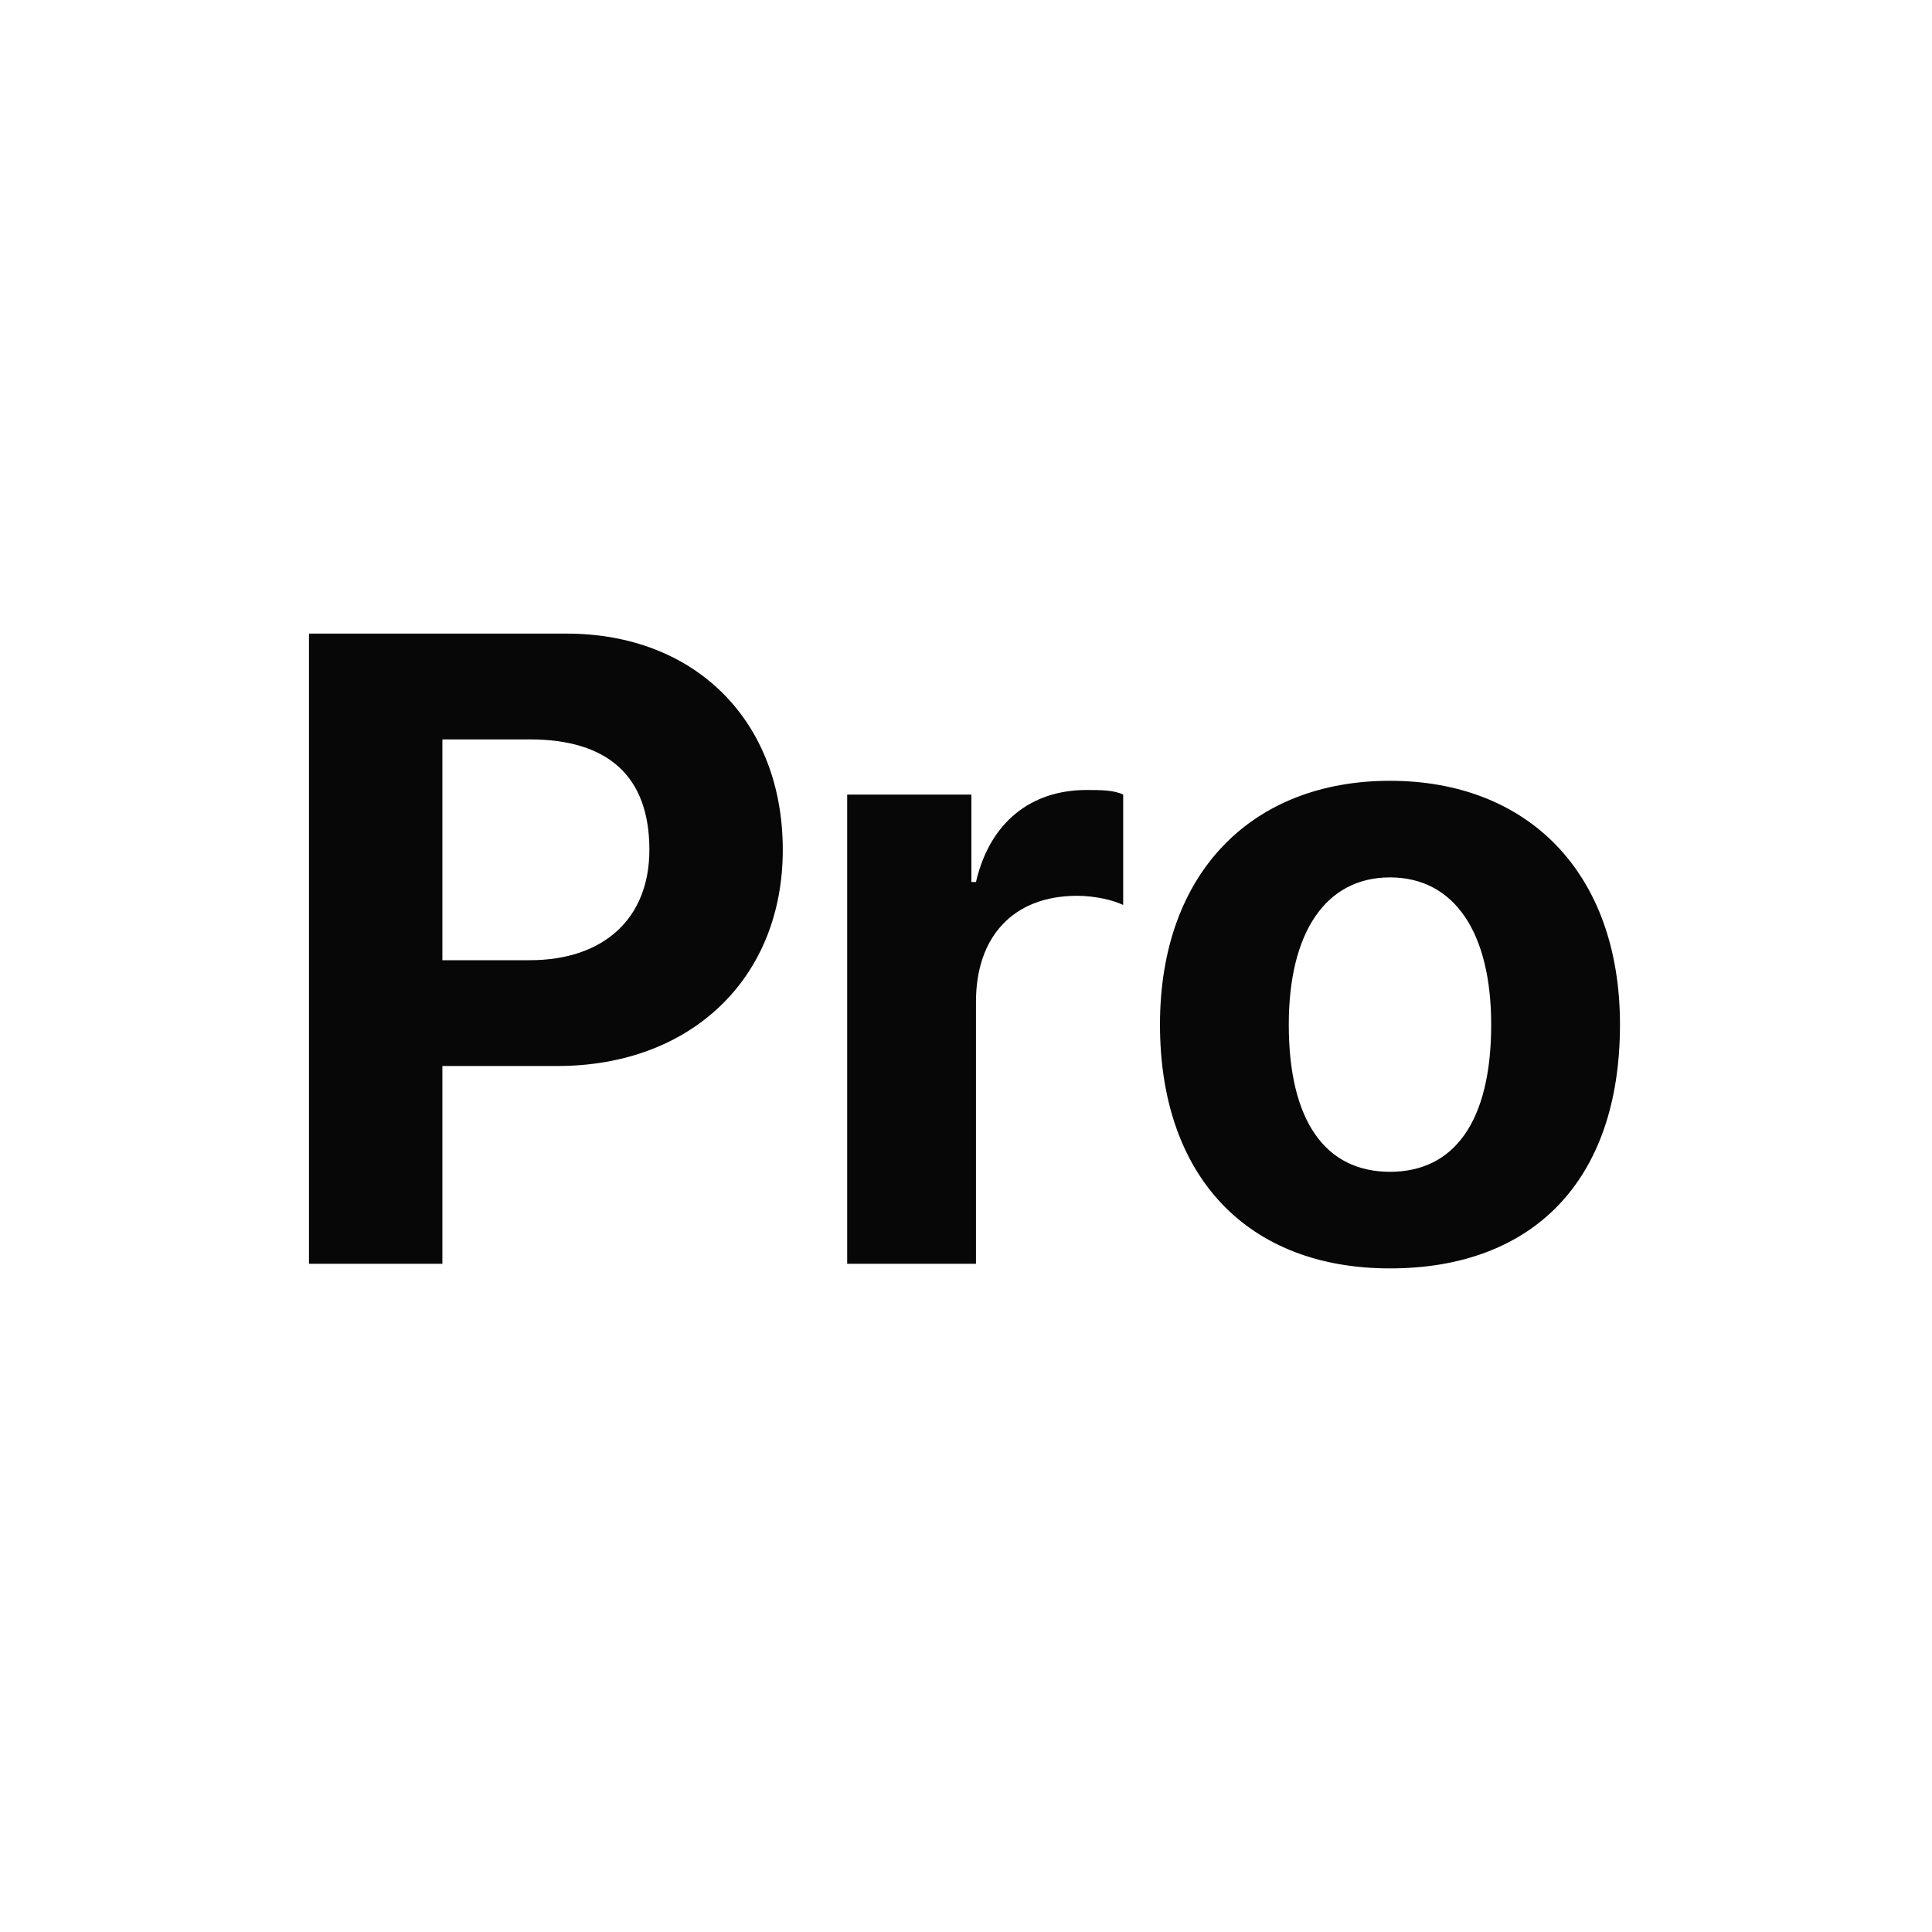
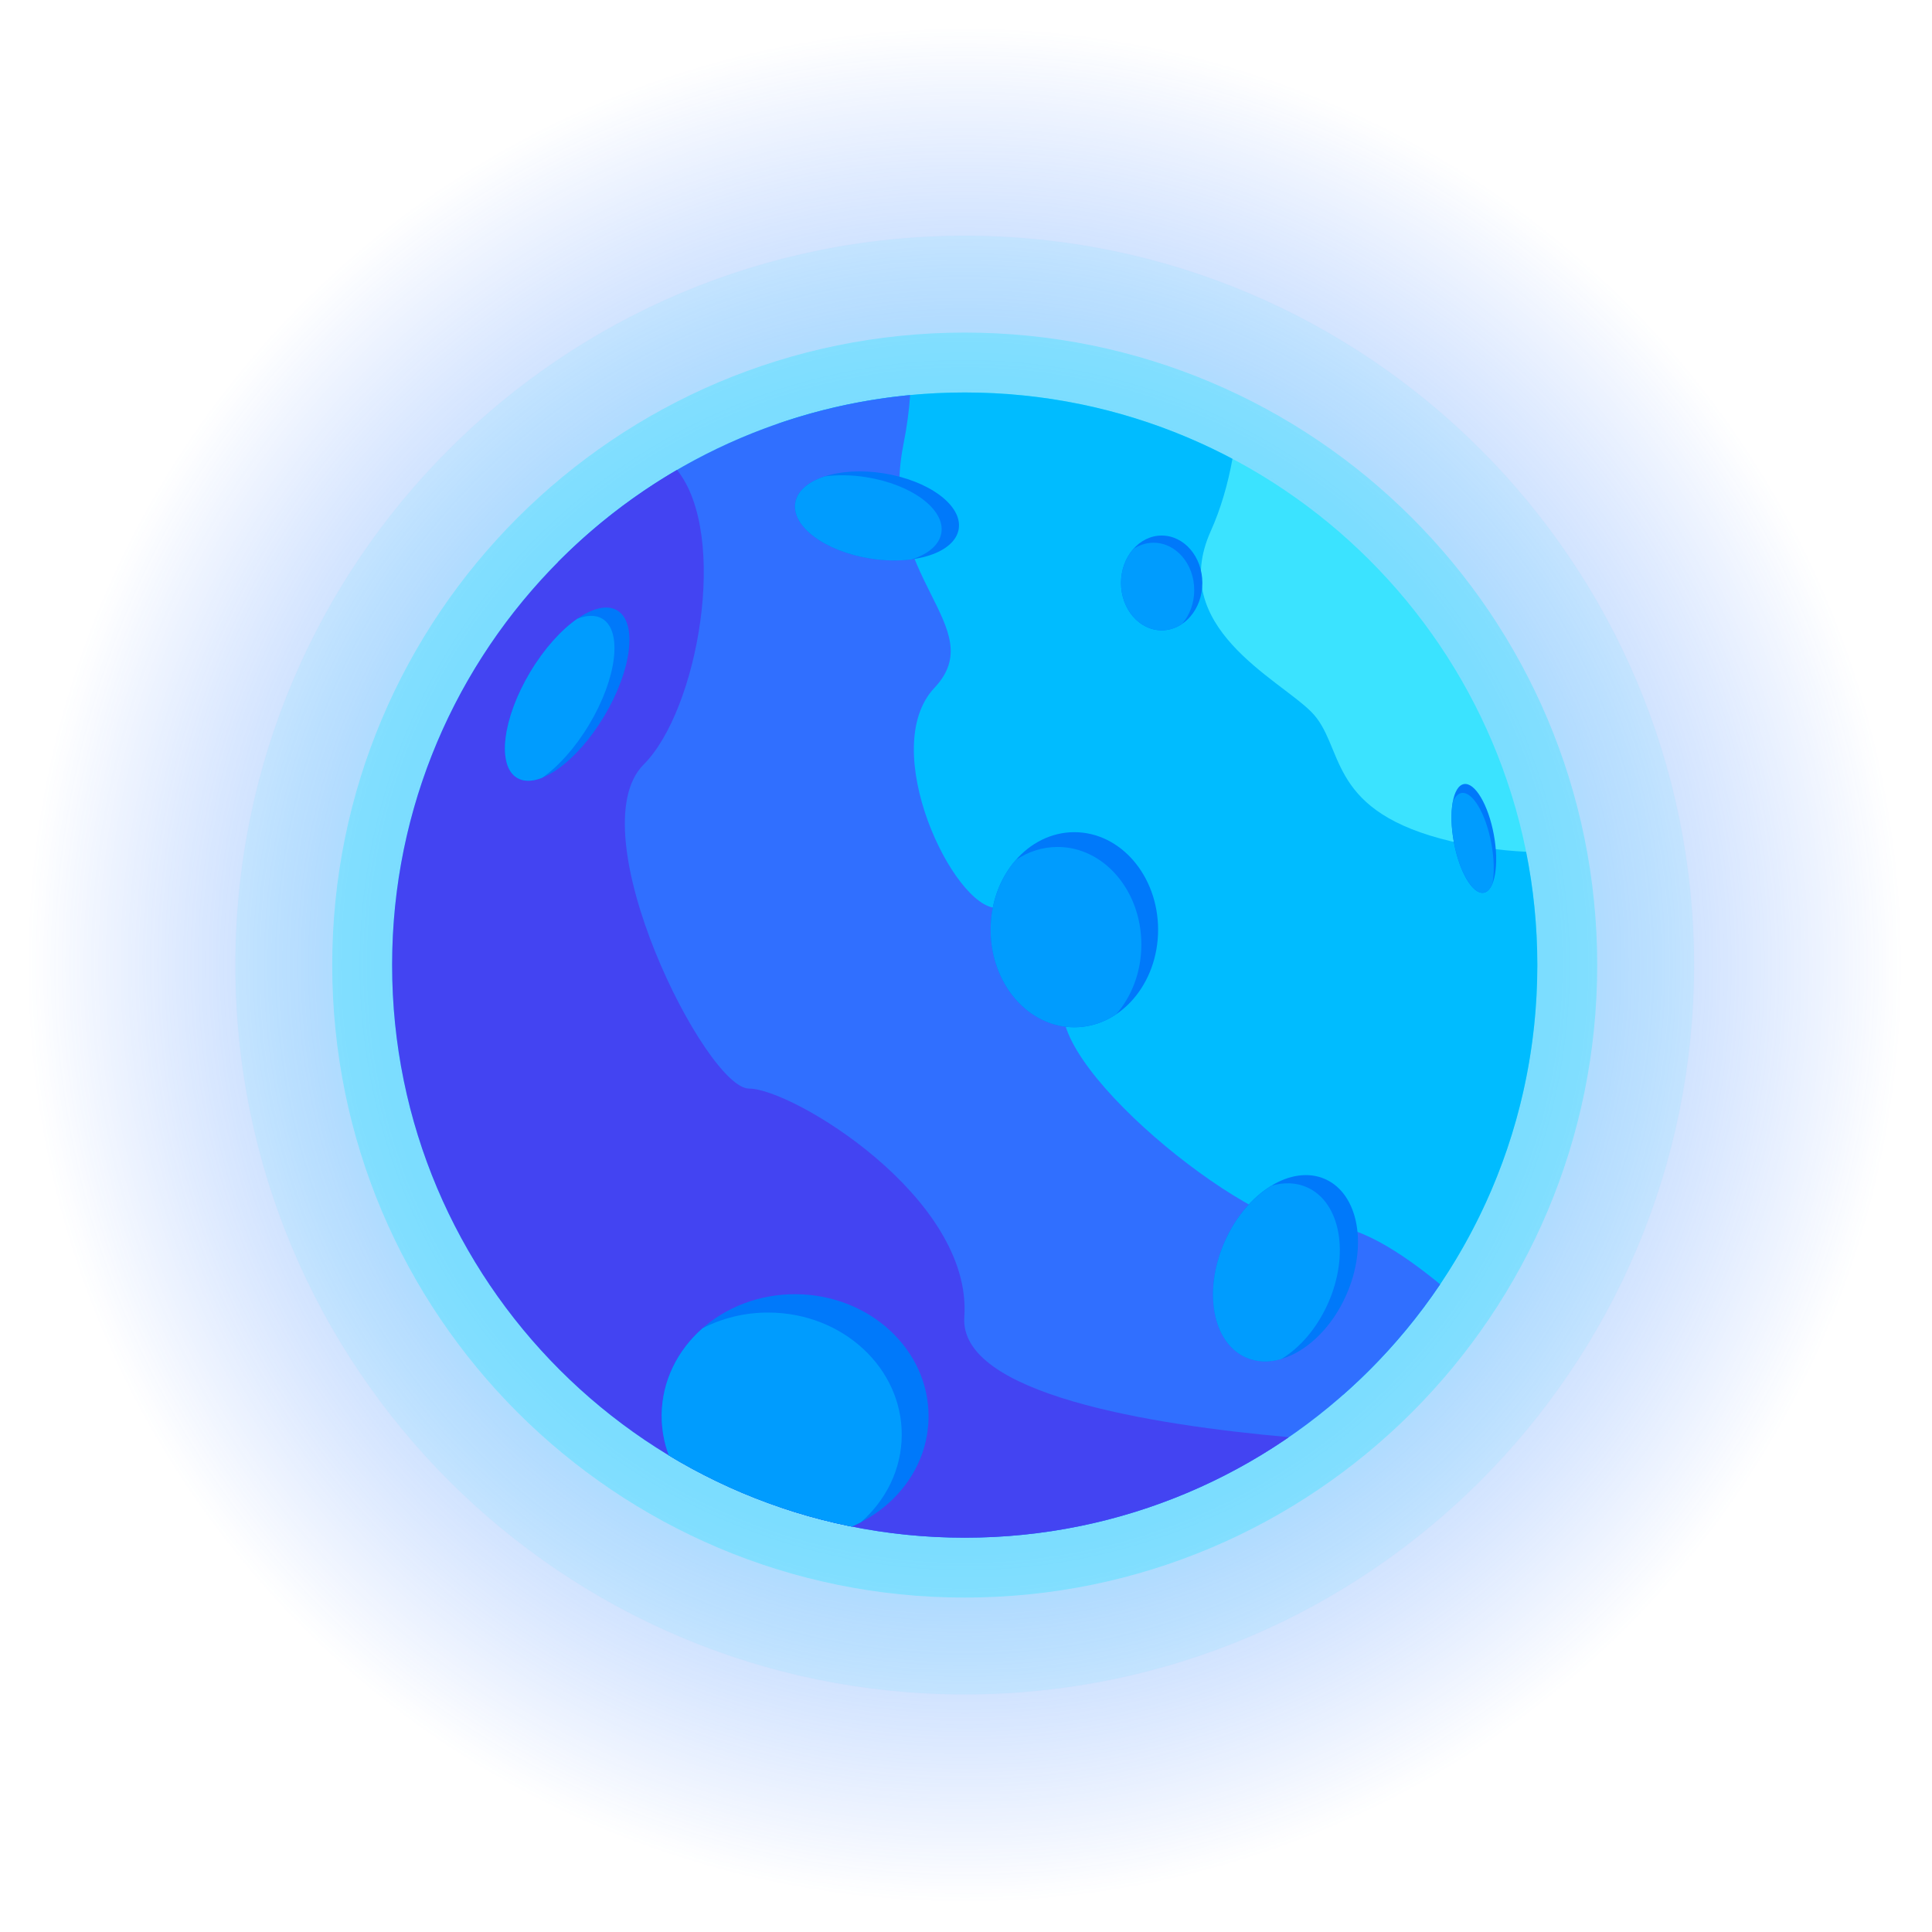
- <svg xmlns="http://www.w3.org/2000/svg" width="42" height="42">
+ <svg xmlns="http://www.w3.org/2000/svg" xmlns:xlink="http://www.w3.org/1999/xlink" version="1.1" id="图层_1" x="0px" y="0px" viewBox="0 0 500 500" style="enable-background:new 0 0 500 500;" xml:space="preserve">
  <g>
-     <path fill="#070707" d="m6.717,13.774l5.6,0c2.8,0 4.7,1.9 4.7,4.7c0,2.8 -2,4.7 -4.9,4.7l-2.5,0l0,4.3l-2.9,0l0,-13.7zm2.9,2.2l0,4.9l1.9,0c1.6,0 2.6,-0.9 2.6,-2.4c0,-1.6 -0.9,-2.4 -2.6,-2.4l-1.9,0l0,-0.1zm8.9,11.5l2.7,0l0,-5.7c0,-1.4 0.8,-2.3 2.2,-2.3c0.4,0 0.8,0.1 1,0.2l0,-2.4c-0.2,-0.1 -0.5,-0.1 -0.8,-0.1c-1.2,0 -2.1,0.7 -2.4,2l-0.1,0l0,-1.9l-2.7,0l0,10.2l0.1,0zm11.7,0.1c-3.1,0 -5,-2 -5,-5.3c0,-3.3 2,-5.3 5,-5.3s5,2 5,5.3c0,3.4 -1.9,5.3 -5,5.3zm0,-2.1c1.4,0 2.2,-1.1 2.2,-3.2c0,-2 -0.8,-3.2 -2.2,-3.2c-1.4,0 -2.2,1.2 -2.2,3.2c0,2.1 0.8,3.2 2.2,3.2z" class="st0" id="Ant-Design-Pro" />
+     <radialGradient id="SVGID_1_" cx="1505.668" cy="249.763" r="242.763" gradientTransform="matrix(-1 0 0 1 1755.337 0)" gradientUnits="userSpaceOnUse">
+       <stop offset="0" style="stop-color:#3BE3FF" />
+       <stop offset="0.349" style="stop-color:#37B6FF;stop-opacity:0.651" />
+       <stop offset="0.785" style="stop-color:#3283FF;stop-opacity:0.215" />
+       <stop offset="1" style="stop-color:#306FFF;stop-opacity:0" />
+     </radialGradient>
+     <circle style="fill:url(#SVGID_1_);" cx="249.668" cy="249.763" r="242.763" />
+     <circle style="opacity:0.1;fill:#3BE3FF;" cx="249.668" cy="249.763" r="188.752" />
+     <circle style="opacity:0.4;fill:#3BE3FF;" cx="249.668" cy="249.763" r="163.687" />
+     <g>
+       <defs>
+         <circle id="SVGID_2_" cx="249.668" cy="249.763" r="148.192" />
+       </defs>
+       <clipPath id="SVGID_3_">
+         <use xlink:href="#SVGID_2_" style="overflow:visible;" />
+       </clipPath>
+       <circle style="clip-path:url(#SVGID_3_);fill:#3BE3FF;" cx="249.668" cy="249.763" r="148.192" />
+       <path style="clip-path:url(#SVGID_3_);fill:#00BCFF;" d="M201.348,109.631c15.145-5.221,31.401-8.06,48.32-8.06    c25.034,0,48.618,6.209,69.297,17.168c-1.181,6.51-3.035,12.962-5.629,18.725c-11.144,24.765,17.336,38.077,26.003,46.744    c8.668,8.668,3.715,24.765,33.433,32.814c7.594,2.057,15.147,3.061,22.185,3.418c1.903,9.479,2.903,19.284,2.903,29.323    c0,44.309-19.448,84.074-50.271,111.231l-77.283-36.243l-43.339-104.014L201.348,109.631z" />
+       <path style="clip-path:url(#SVGID_3_);fill:#306FFF;" d="M202.218,390.196L139.67,265.625l4.79-120.223    c23.739-23.931,55.585-39.805,91.078-43.162c-0.242,3.785-0.796,8.076-1.76,12.937c-6.81,34.362,22.908,47.054,8.049,62.842    s4.953,56.96,16.097,56.96s21.05,7.12,17.336,24.765s51.697,61.294,66.557,57.889c8.312-1.905,21.175,6.748,30.898,14.744    c-26.61,39.556-71.788,65.58-123.046,65.58C233.073,397.956,217.115,395.227,202.218,390.196z" />
+       <path style="clip-path:url(#SVGID_3_);fill:#4344F2;" d="M175.208,121.611c13.542,16.901,5.398,62.215-8.606,76.219    c-17.336,17.336,16.097,83.892,27.242,83.892s57.889,28.17,55.722,59.127c-1.394,19.918,48.344,27.917,83.994,31.089    c-23.853,16.41-52.75,26.018-83.891,26.018c-81.844,0-148.192-66.348-148.192-148.192    C101.476,195.062,131.115,147.286,175.208,121.611z" />
+       <g style="clip-path:url(#SVGID_3_);">
+         <ellipse style="fill:#0079FA;" cx="278.046" cy="240.612" rx="21.67" ry="25.245" />
+         <path style="fill:#009CFE;" d="M256.376,240.612c0-7.082,2.504-13.482,6.536-18.066c3.179-2.133,6.867-3.354,10.8-3.354     c11.968,0,21.67,11.303,21.67,25.245c0,7.082-2.504,13.482-6.536,18.066c-3.179,2.133-6.867,3.354-10.8,3.354     C266.078,265.857,256.376,254.555,256.376,240.612z" />
+       </g>
+       <g style="clip-path:url(#SVGID_3_);">
+         <ellipse transform="matrix(0.4069 -0.9135 0.9135 0.4069 -102.5322 498.562)" style="fill:#0079FA;" cx="332.684" cy="328.243" rx="25.245" ry="17.181" />
+         <path style="fill:#009CFE;" d="M316.99,321.251c2.882-6.469,7.3-11.507,12.085-14.394c3.171-0.923,6.338-0.848,9.186,0.421     c8.668,3.861,11.095,17.316,5.421,30.052c-2.882,6.469-7.3,11.507-12.085,14.394c-3.171,0.923-6.338,0.848-9.186-0.421     C313.743,347.442,311.316,333.987,316.99,321.251z" />
+       </g>
+       <g style="clip-path:url(#SVGID_3_);">
+         <ellipse transform="matrix(0.0069 -1 1 0.0069 -162.1403 569.7242)" style="fill:#0079FA;" cx="205.775" cy="366.497" rx="31.538" ry="34.535" />
+         <path style="fill:#009CFE;" d="M171.241,366.257c0.061-8.847,4.108-16.814,10.573-22.497c5.085-2.63,10.973-4.114,17.24-4.071     c19.072,0.132,34.436,14.359,34.315,31.777c-0.061,8.847-4.108,16.814-10.573,22.497c-5.085,2.63-10.973,4.114-17.24,4.07     C186.484,397.902,171.12,383.675,171.241,366.257z" />
+       </g>
+       <g style="clip-path:url(#SVGID_3_);">
+         <ellipse style="fill:#0079FA;" cx="300.644" cy="150.862" rx="10.525" ry="12.262" />
+         <path style="fill:#009CFE;" d="M290.119,150.862c0-3.44,1.216-6.548,3.175-8.775c1.544-1.036,3.335-1.629,5.246-1.629     c5.813,0,10.525,5.49,10.525,12.262c0,3.44-1.216,6.548-3.175,8.775c-1.544,1.036-3.335,1.629-5.246,1.629     C294.831,163.124,290.119,157.634,290.119,150.862z" />
+       </g>
+       <g style="clip-path:url(#SVGID_3_);">
+         <ellipse transform="matrix(0.9835 -0.1808 0.1808 0.9835 -32.9469 72.5534)" style="fill:#0079FA;" cx="381.441" cy="216.971" rx="5.263" ry="14.291" />
+         <path style="fill:#009CFE;" d="M376.265,217.923c-0.725-3.943-0.782-7.616-0.288-10.346c0.541-1.327,1.297-2.169,2.236-2.342     c2.859-0.526,6.333,5.341,7.76,13.104c0.725,3.943,0.782,7.616,0.288,10.346c-0.541,1.327-1.297,2.169-2.236,2.342     C381.166,231.553,377.692,225.686,376.265,217.923z" />
+       </g>
+       <g style="clip-path:url(#SVGID_3_);">
+         <ellipse transform="matrix(0.5135 -0.8581 0.8581 0.5135 -82.7445 213.3529)" style="fill:#0079FA;" cx="146.79" cy="179.651" rx="25.245" ry="11.144" />
+         <path style="fill:#009CFE;" d="M137.227,173.928c3.637-6.077,8.028-10.907,12.162-13.776c2.499-0.991,4.753-1.064,6.488-0.026     c5.281,3.161,3.759,15.421-3.401,27.385c-3.637,6.077-8.028,10.907-12.162,13.776c-2.499,0.991-4.753,1.064-6.488,0.026     C128.545,198.153,130.068,185.892,137.227,173.928z" />
+       </g>
+       <g style="clip-path:url(#SVGID_3_);">
+         <ellipse transform="matrix(0.157 -0.9876 0.9876 0.157 59.4557 336.7089)" style="fill:#0079FA;" cx="226.967" cy="133.526" rx="11.156" ry="21.422" />
+         <path style="fill:#009CFE;" d="M205.812,130.162c0.491-3.091,3.38-5.495,7.635-6.87c3.252-0.438,6.937-0.398,10.776,0.213     c11.684,1.858,20.372,8.297,19.404,14.381c-0.491,3.091-3.38,5.495-7.635,6.87c-3.252,0.437-6.937,0.398-10.776-0.213     C213.532,142.685,204.844,136.247,205.812,130.162z" />
+       </g>
+     </g>
  </g>
</svg>
